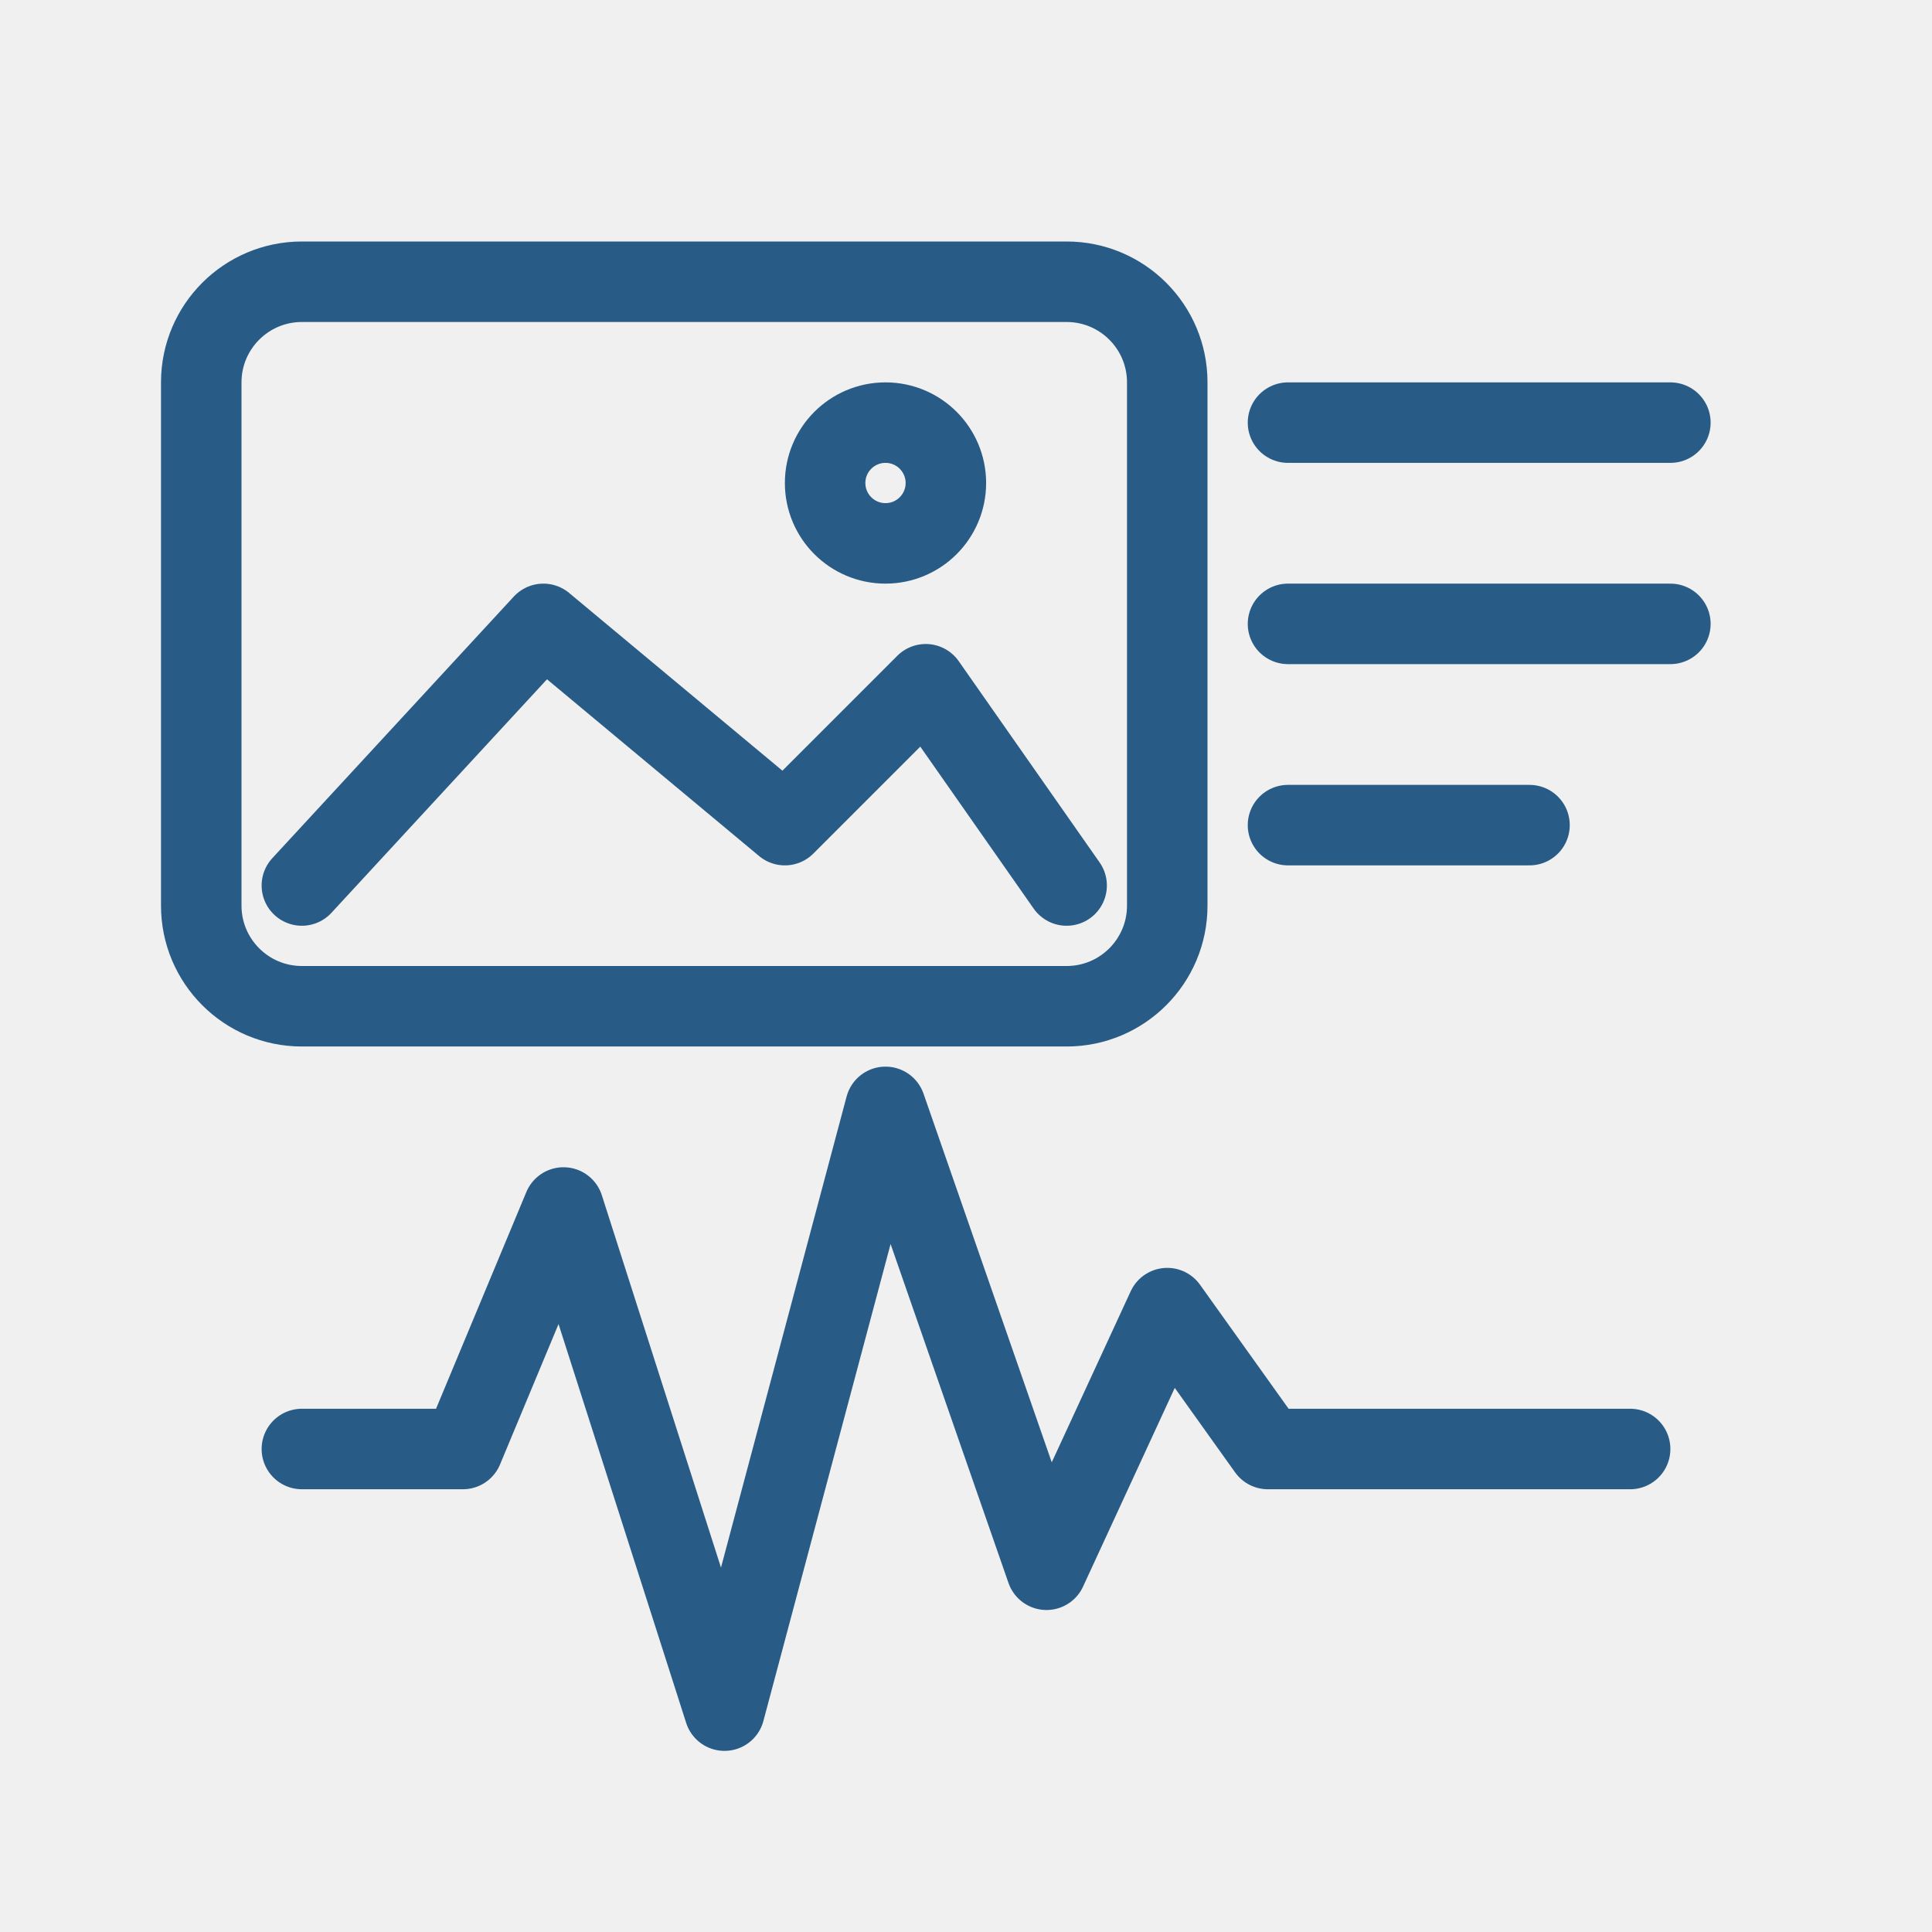
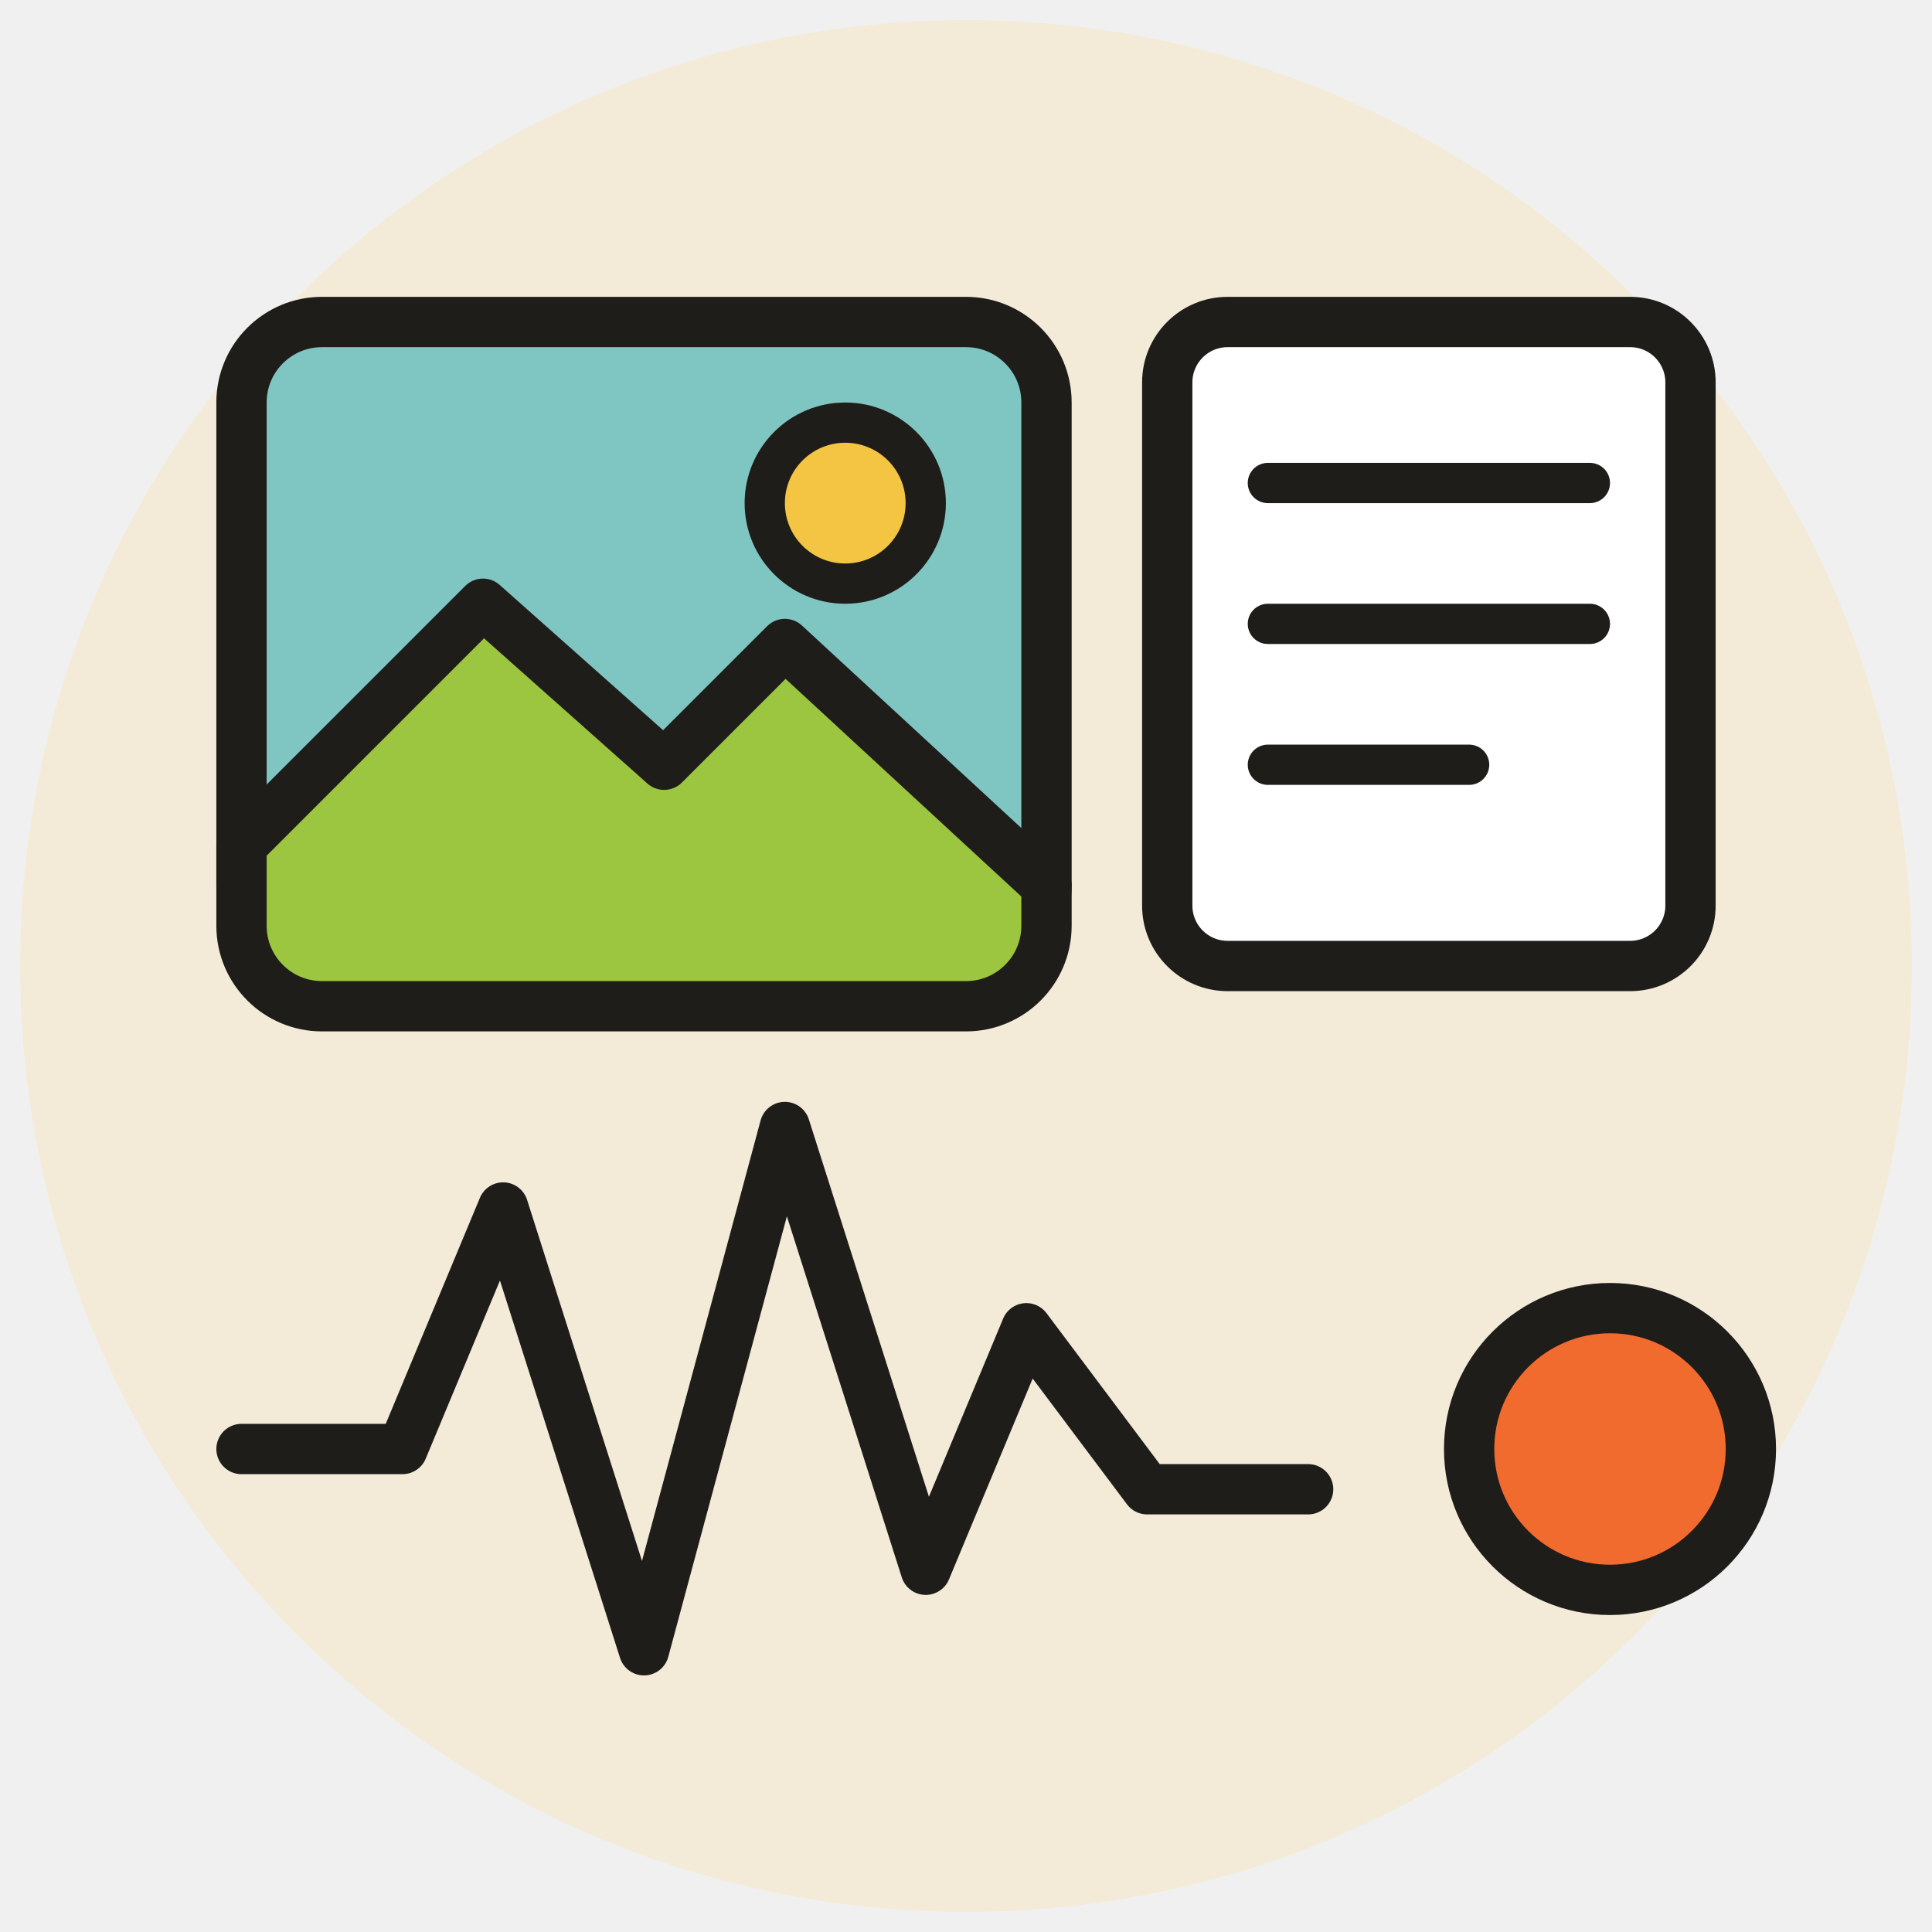
- <svg xmlns="http://www.w3.org/2000/svg" viewBox="0 0 96 96" fill="none" stroke="#285b85" stroke-width="4" stroke-linecap="round" stroke-linejoin="round">
-   <rect x="10" y="14" width="48" height="36" rx="5" />
-   <path d="m15 44 12-13 12 10 7-7 7 10M64 21h19M64 31h19M64 41h12M15 72h8l5-12 8 25 8-30 8 23 6-13 5 7h18" />
-   <circle cx="44" cy="24" r="3" />
+ <svg xmlns="http://www.w3.org/2000/svg" viewBox="0 0 96 96">
+   <circle cx="48" cy="48" r="47" fill="#f3ebd8" />
+   <rect x="12" y="16" width="40" height="32" rx="4" fill="#7fc6c2" stroke="#1f1d1a" stroke-width="2.5" stroke-linecap="round" stroke-linejoin="round" />
+   <path d="M12 42 l12 -12 9 8 6 -6 13 12 v2 a4 4 0 0 1 -4 4 h-32 a4 4 0 0 1 -4 -4Z" fill="#9cc63f" stroke="#1f1d1a" stroke-width="2.5" stroke-linecap="round" stroke-linejoin="round" />
+   <circle cx="42" cy="25" r="4" fill="#f4c542" stroke="#1f1d1a" stroke-linecap="round" stroke-linejoin="round" stroke-width="2" />
+   <rect x="58" y="16" width="26" height="32" rx="3" fill="#ffffff" stroke="#1f1d1a" stroke-width="2.5" stroke-linecap="round" stroke-linejoin="round" />
+   <path d="M63 24 h16 M63 31 h16 M63 38 h10" stroke="#1f1d1a" stroke-linecap="round" stroke-linejoin="round" stroke-width="2" />
+   <path d="M12 72 h8 l5 -12 7 22 7 -26 7 22 5 -12 6 8 h8" fill="none" stroke="#1f1d1a" stroke-width="2.5" stroke-linecap="round" stroke-linejoin="round" />
+   <circle cx="80" cy="72" r="7" fill="#f26b2e" stroke="#1f1d1a" stroke-width="2.5" stroke-linecap="round" stroke-linejoin="round" />
</svg>
